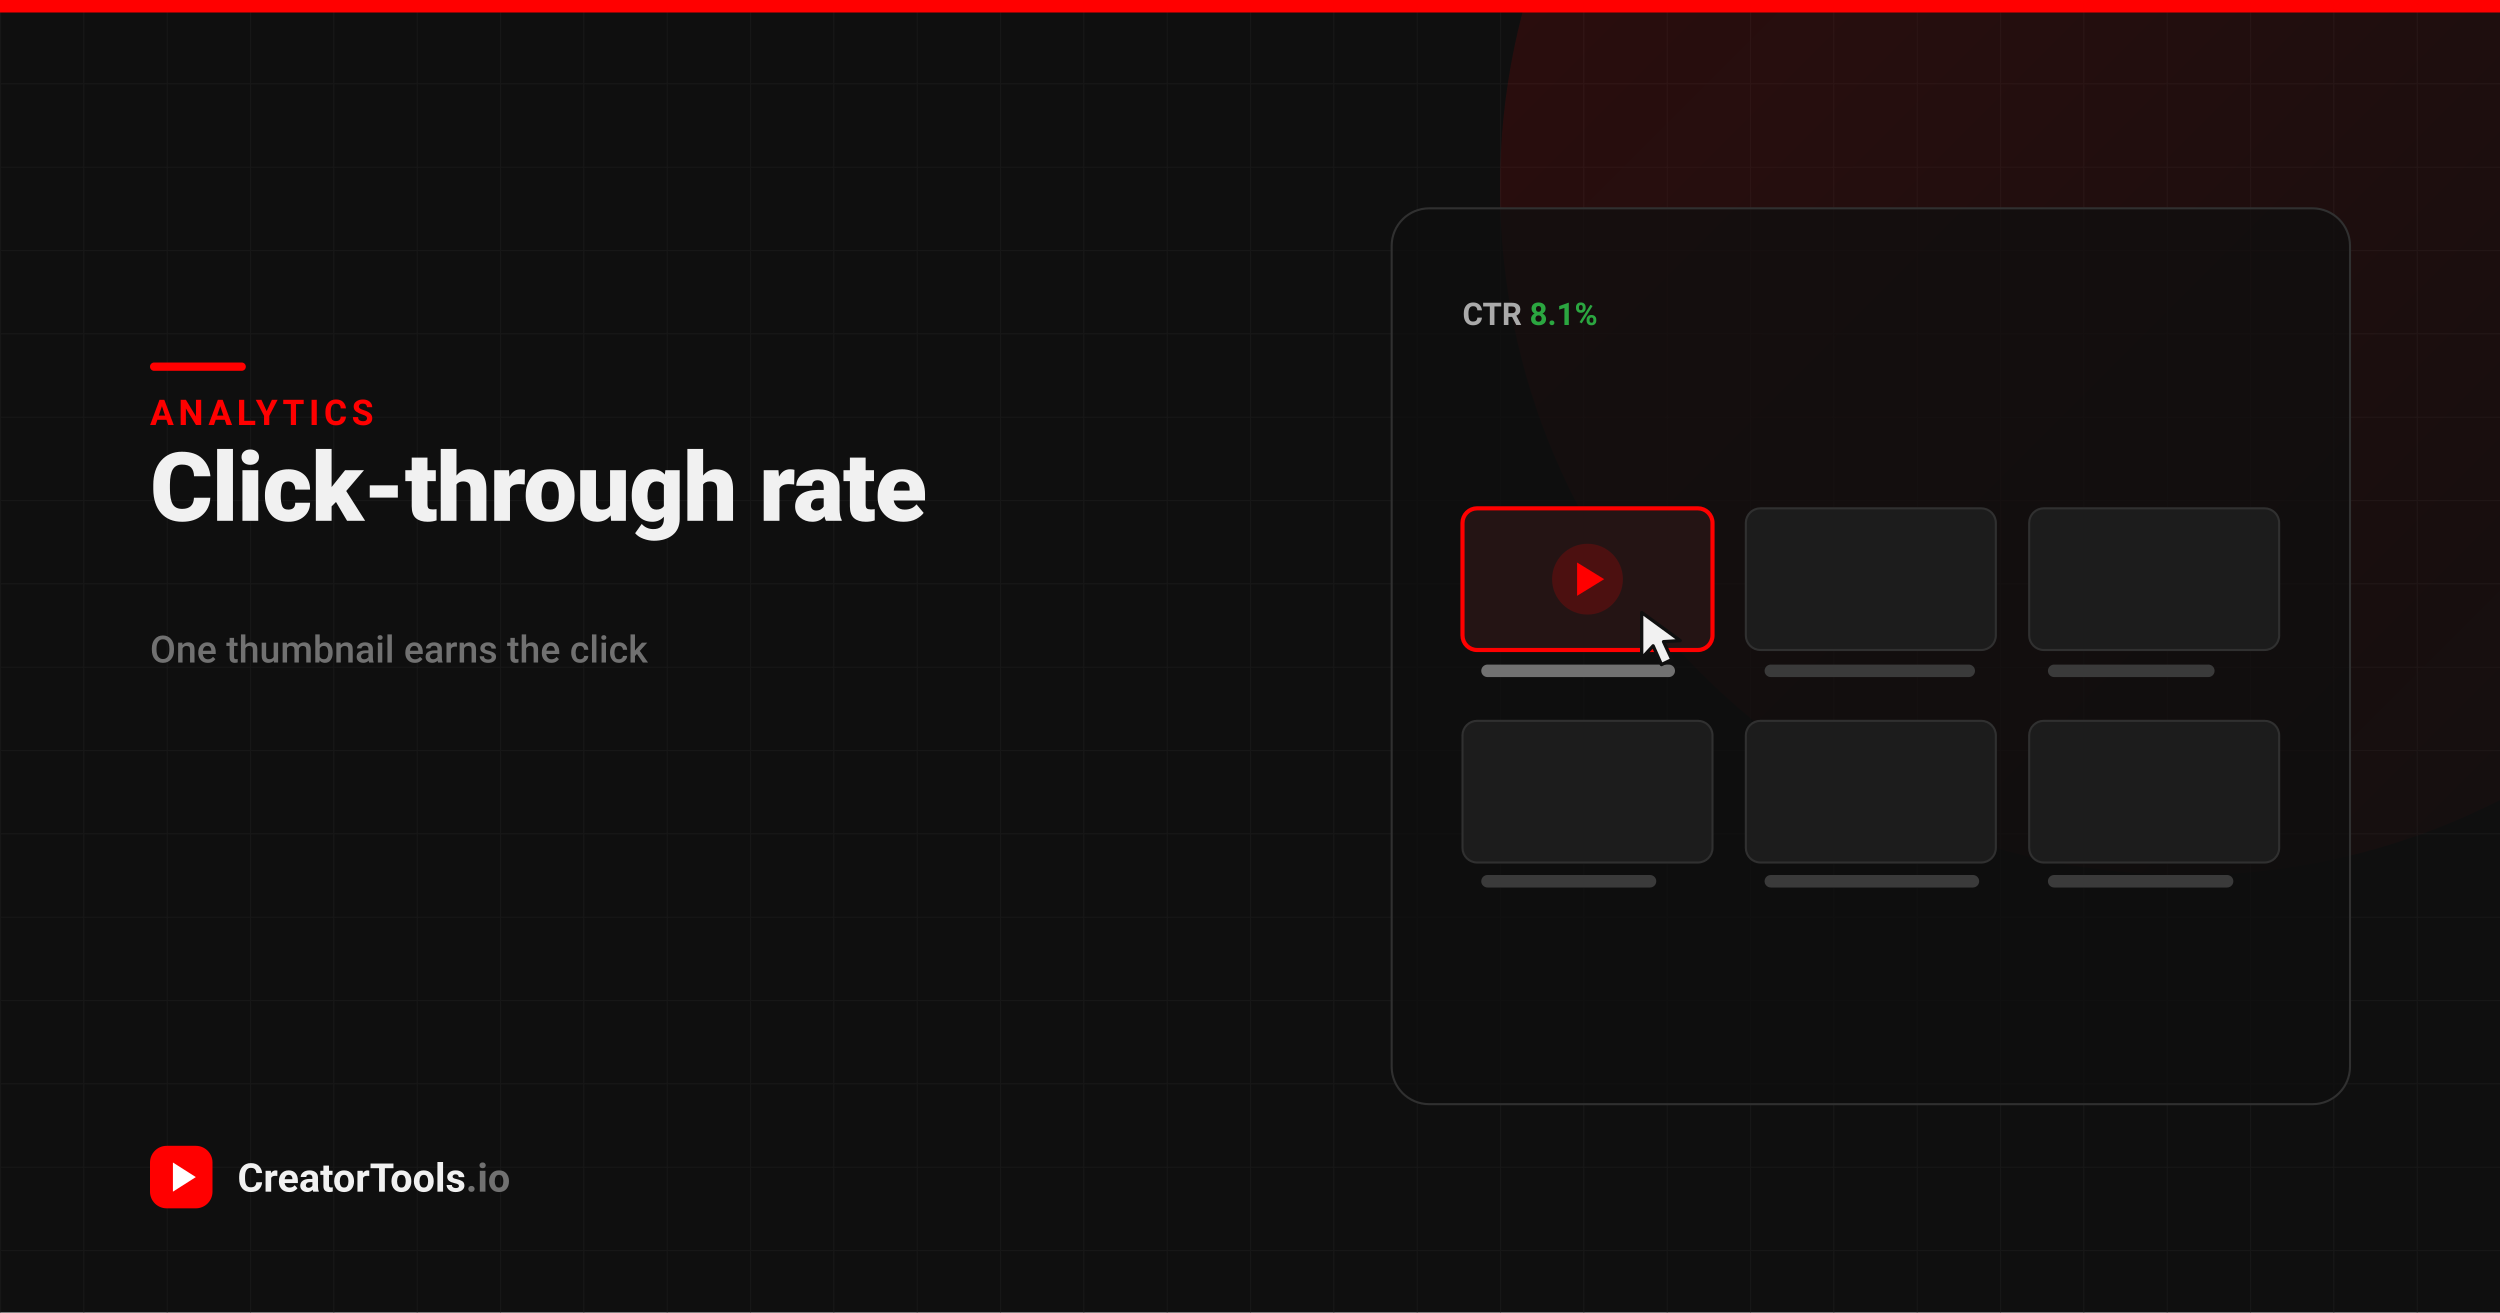
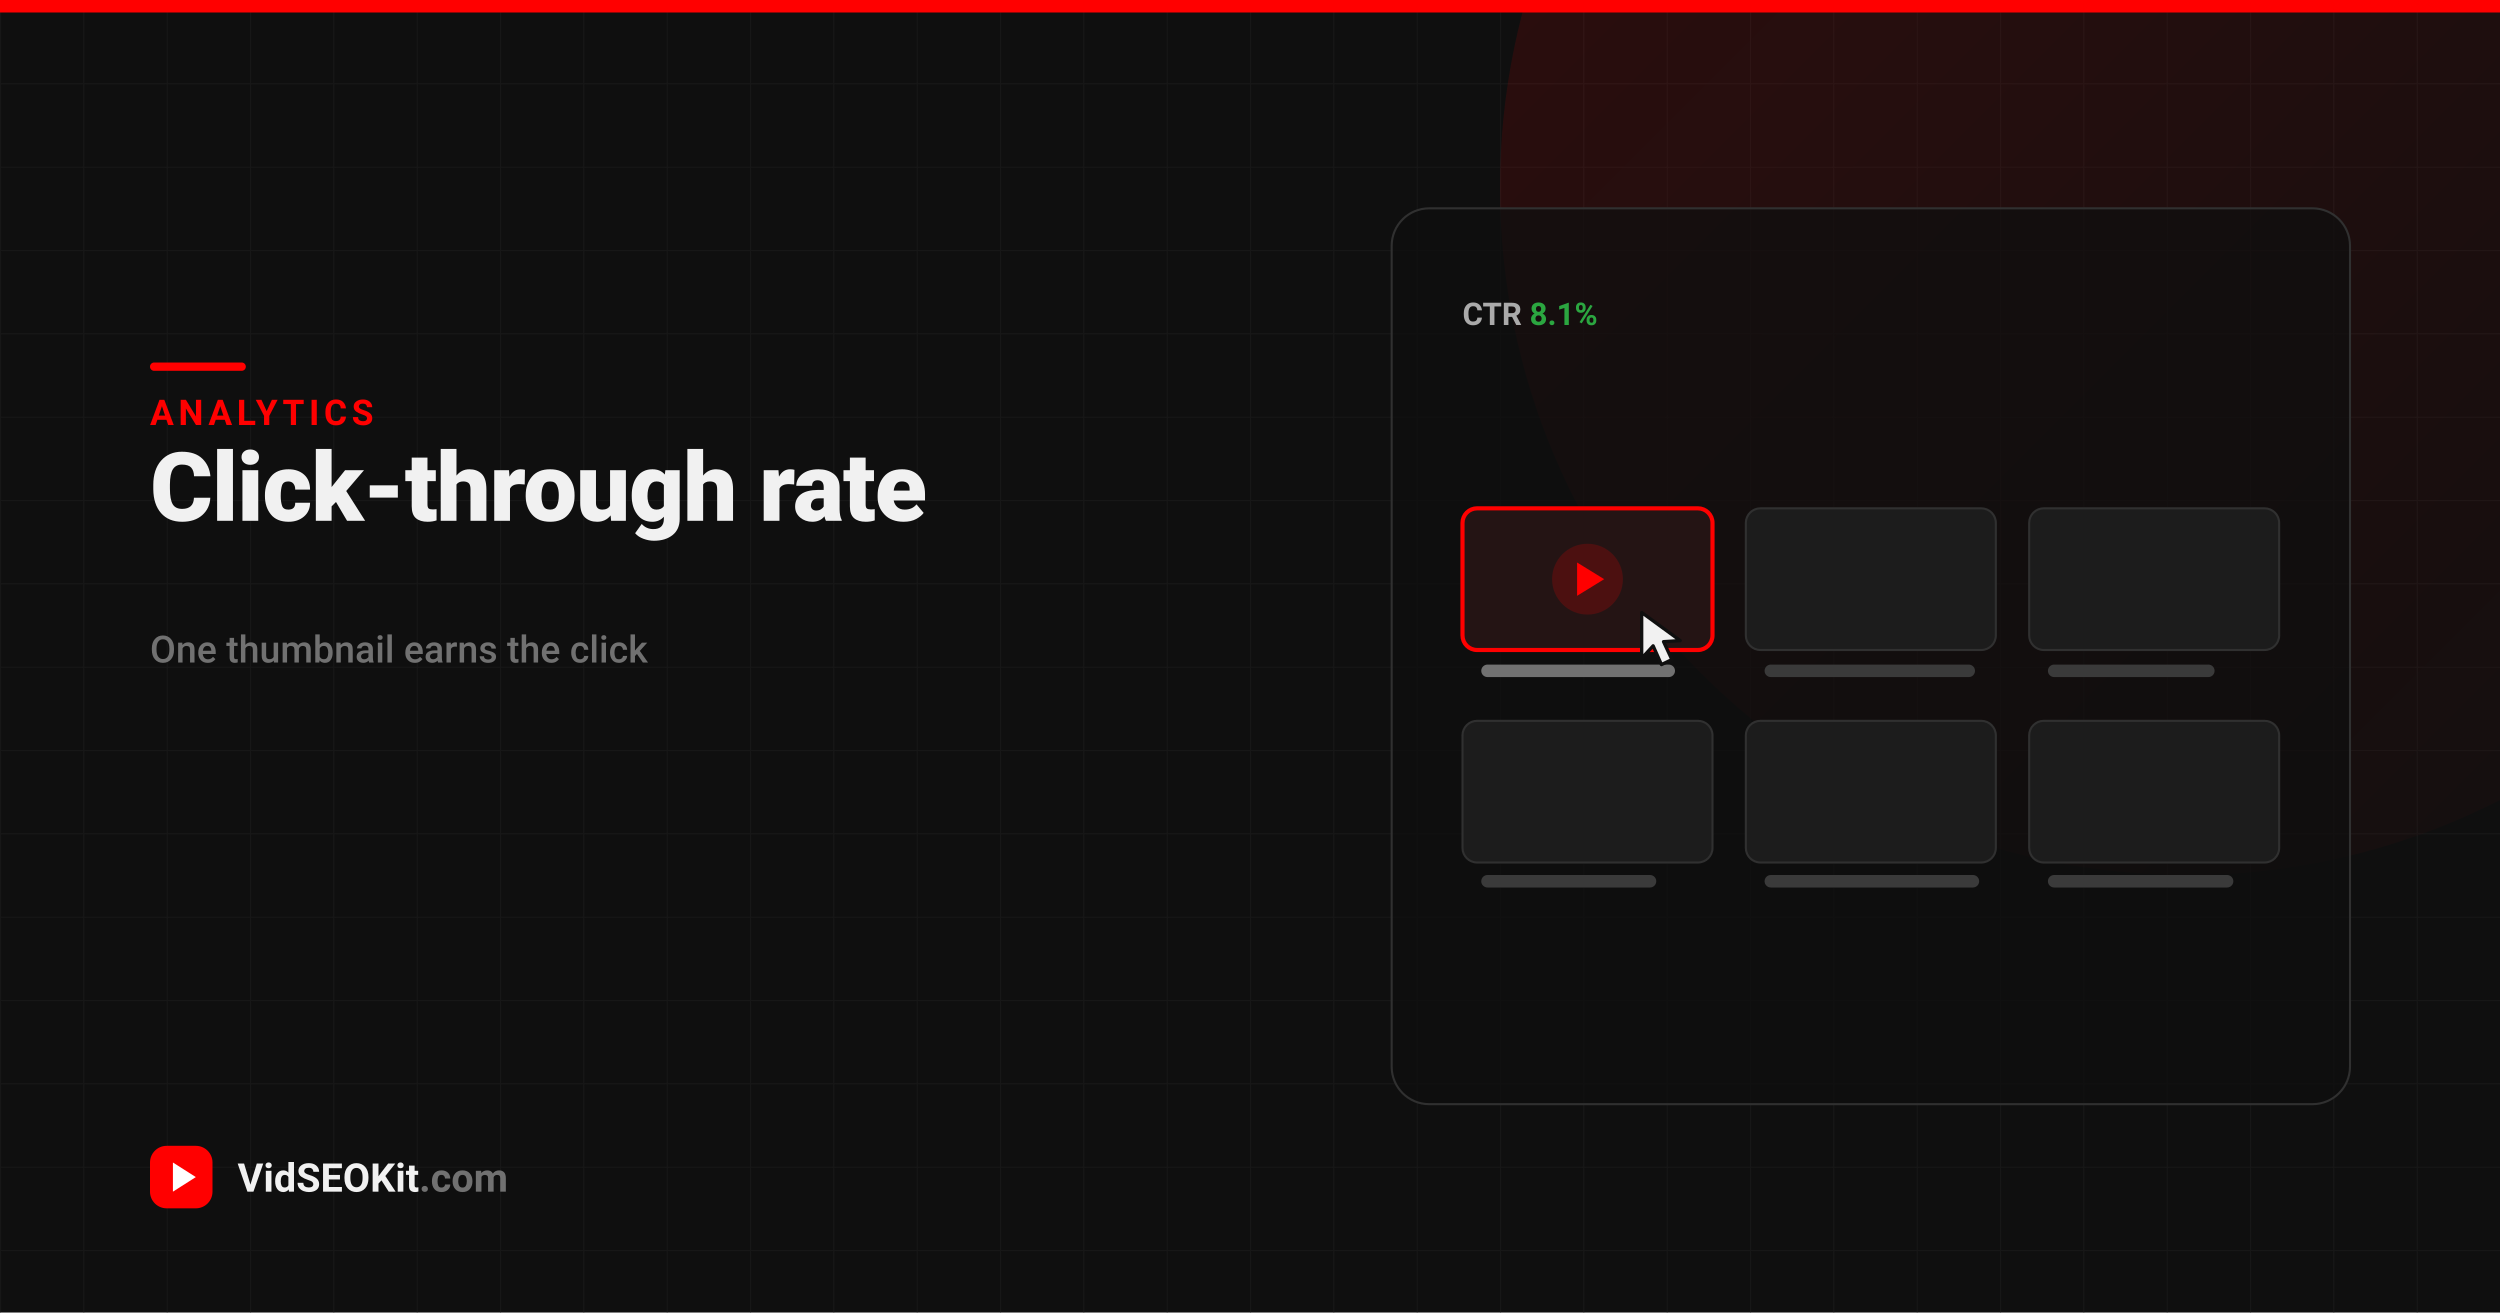
<svg xmlns="http://www.w3.org/2000/svg" width="1200" height="630" viewBox="0 0 1200 630" role="img" aria-label="How to Improve Your YouTube Click-Through Rate Without Clickbait">
  <defs>
    <linearGradient id="gArea" x1="0" y1="0" x2="0" y2="1">
      <stop offset="0" stop-color="#ff0000" stop-opacity=".30" />
      <stop offset="1" stop-color="#ff0000" stop-opacity="0" />
    </linearGradient>
    <linearGradient id="gGlow" x1="0" y1="0" x2="1" y2="1">
      <stop offset="0" stop-color="#ff0000" stop-opacity=".14" />
      <stop offset="1" stop-color="#ff0000" stop-opacity="0" />
    </linearGradient>
    <pattern id="gGrid" width="40" height="40" patternUnits="userSpaceOnUse">
      <path d="M40 0H0V40" fill="none" stroke="#1e1e1e" stroke-width="1" />
    </pattern>
  </defs>
  <rect width="1200" height="630" fill="#0f0f0f" />
  <rect width="1200" height="630" fill="url(#gGrid)" opacity=".55" />
  <circle cx="1050" cy="90" r="330" fill="url(#gGlow)" />
  <rect width="1200" height="6" fill="#ff0000" />
  <rect x="668" y="100" width="460" height="430" rx="18" fill="#0f0f0f" fill-opacity=".72" stroke="#303030" stroke-width="1" />
  <rect x="702" y="244" width="120" height="68" rx="7" fill="#241414" stroke="#ff0000" stroke-width="2" />
  <rect x="711" y="319" width="93" height="6" rx="3" fill="#717171" />
  <circle cx="762" cy="278" r="17" fill="#ff0000" opacity=".18" />
  <polygon points="757,270 757,286 770,278" fill="#ff0000" />
  <rect x="838" y="244" width="120" height="68" rx="7" fill="#1c1c1c" stroke="#303030" stroke-width="1" />
  <rect x="847" y="319" width="101" height="6" rx="3" fill="#3a3a3a" />
  <rect x="974" y="244" width="120" height="68" rx="7" fill="#1c1c1c" stroke="#303030" stroke-width="1" />
  <rect x="983" y="319" width="80" height="6" rx="3" fill="#3a3a3a" />
  <rect x="702" y="346" width="120" height="68" rx="7" fill="#1c1c1c" stroke="#303030" stroke-width="1" />
  <rect x="711" y="420" width="84" height="6" rx="3" fill="#3a3a3a" />
  <rect x="838" y="346" width="120" height="68" rx="7" fill="#1c1c1c" stroke="#303030" stroke-width="1" />
  <rect x="847" y="420" width="103" height="6" rx="3" fill="#3a3a3a" />
  <rect x="974" y="346" width="120" height="68" rx="7" fill="#1c1c1c" stroke="#303030" stroke-width="1" />
  <rect x="983" y="420" width="89" height="6" rx="3" fill="#3a3a3a" />
  <path d="M788 294 l0 22 l5.5 -6 l4 9 l5 -2.4 l-4 -8.6 l8 -0.5 Z" fill="#f1f1f1" stroke="#0f0f0f" stroke-width="1.6" stroke-linejoin="round" />
  <text x="702" y="156" font-family="system-ui,-apple-system,'Segoe UI',Roboto,'Helvetica Neue',Arial,sans-serif" font-size="15" font-weight="700" fill="#aaaaaa">CTR <tspan fill="#2ba640">8.1%</tspan>
  </text>
  <rect x="72" y="174" width="46" height="4" rx="2" fill="#ff0000" />
  <text x="72" y="204" font-family="system-ui,-apple-system,'Segoe UI',Roboto,'Helvetica Neue',Arial,sans-serif" font-size="17" font-weight="700" fill="#ff0000" letter-spacing="2.2">ANALYTICS</text>
  <text x="72" y="250" font-family="system-ui,-apple-system,'Segoe UI',Roboto,'Helvetica Neue',Arial,sans-serif" font-size="46" font-weight="800" fill="#f1f1f1" letter-spacing="-.5">Click-through rate</text>
  <text x="72" y="318" font-family="system-ui,-apple-system,'Segoe UI',Roboto,'Helvetica Neue',Arial,sans-serif" font-size="18" font-weight="500" fill="#717171">One thumbnail earns the click</text>
  <g transform="translate(72 566)">
    <rect x="0" y="-16" width="30" height="30" rx="8" fill="#ff0000" />
    <polygon points="11,-8 11,6 22,-1" fill="#fff" />
-     <text x="42" y="6" font-family="system-ui,-apple-system,'Segoe UI',Roboto,'Helvetica Neue',Arial,sans-serif" font-size="19" font-weight="700" fill="#f1f1f1">CreatorTools<tspan fill="#717171">.io</tspan>
+     <text x="42" y="6" font-family="system-ui,-apple-system,'Segoe UI',Roboto,'Helvetica Neue',Arial,sans-serif" font-size="19" font-weight="700" fill="#f1f1f1">VidSEOKit<tspan fill="#717171">.com</tspan>
    </text>
  </g>
</svg>
